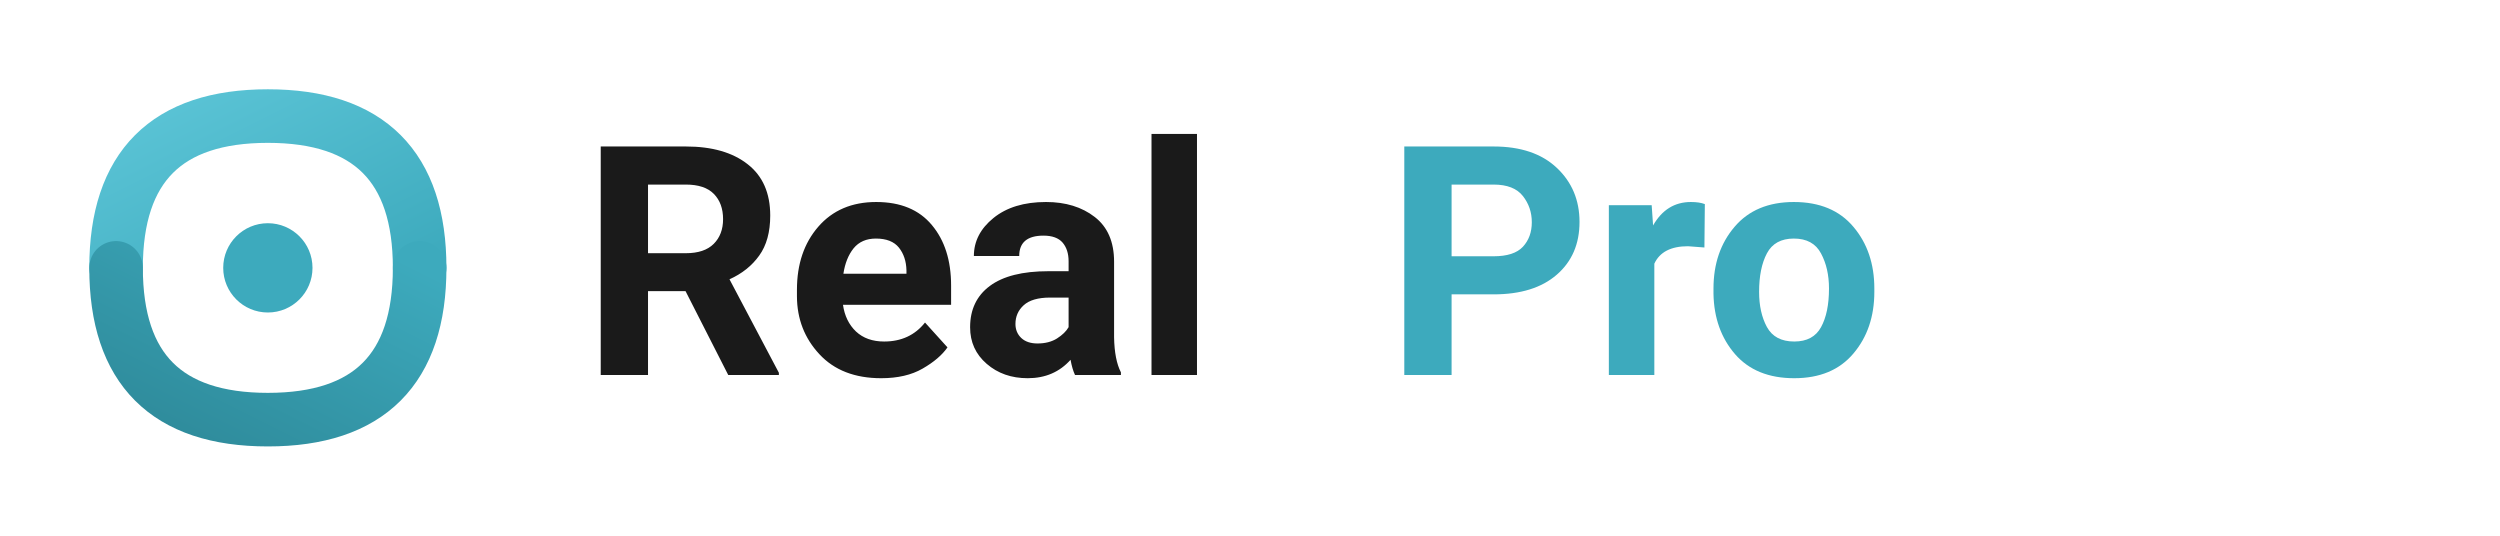
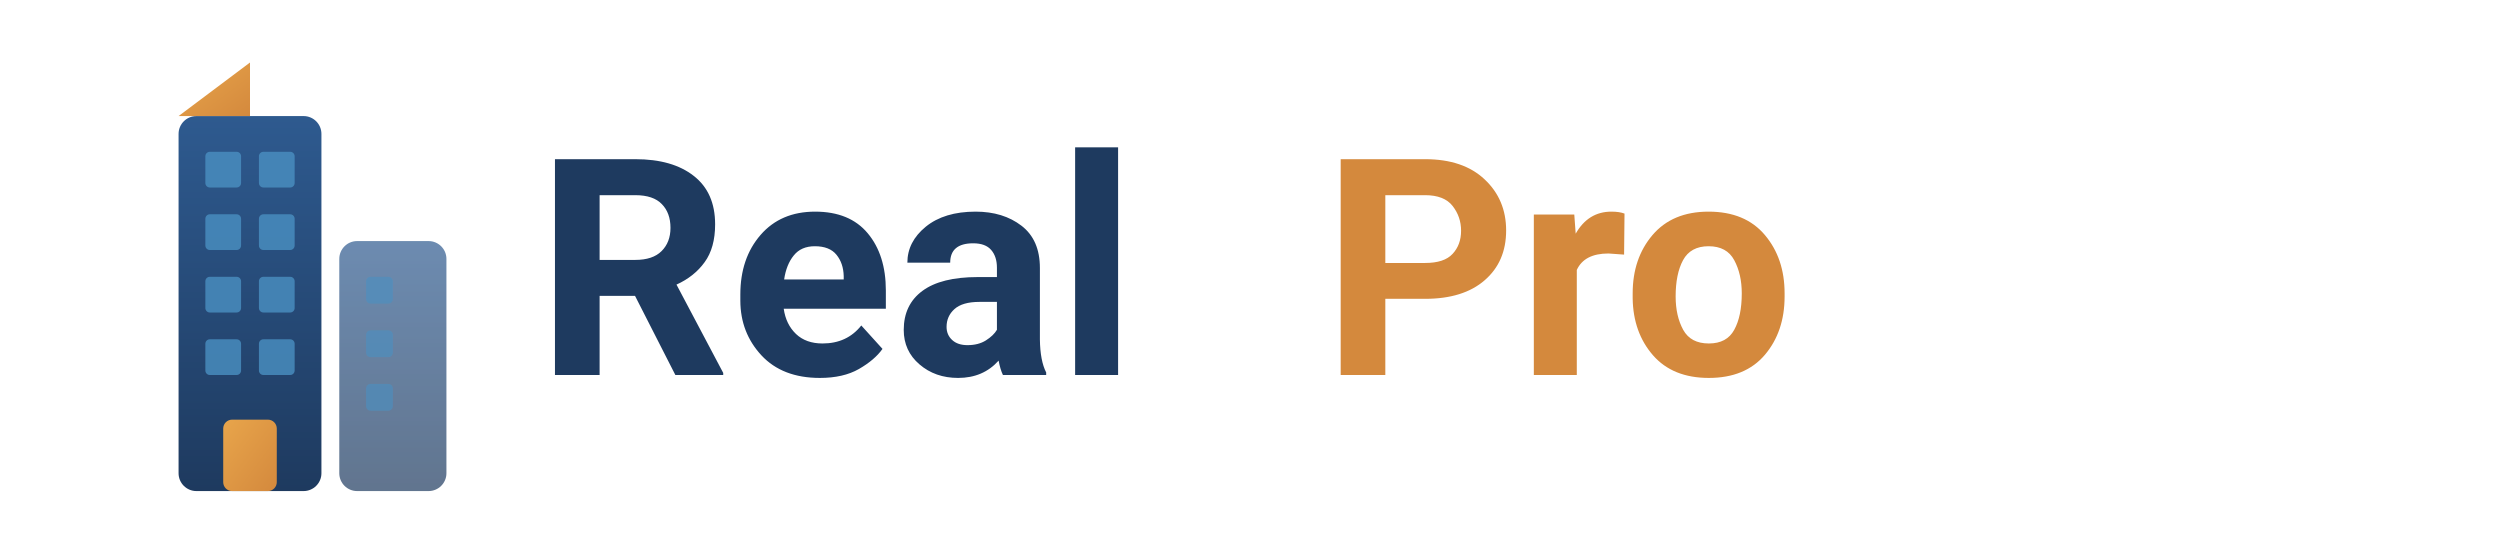
<svg xmlns="http://www.w3.org/2000/svg" viewBox="0 0 280 60" fill="none">
  <defs>
-     <linearGradient id="grad1" x1="0%" y1="0%" x2="100%" y2="100%">
-       <stop offset="0%" style="stop-color:#5BC4D6" />
-       <stop offset="100%" style="stop-color:#3DAABD" />
+     <linearGradient id="buildingGrad" x1="0%" y1="100%" x2="0%" y2="0%">
+       <stop offset="0%" style="stop-color:#1E3A5F" />
+       <stop offset="100%" style="stop-color:#2E5A8F" />
    </linearGradient>
-     <linearGradient id="grad2" x1="100%" y1="0%" x2="0%" y2="100%">
-       <stop offset="0%" style="stop-color:#3DAABD" />
-       <stop offset="100%" style="stop-color:#2E8A9A" />
+     <linearGradient id="accentGrad" x1="0%" y1="0%" x2="100%" y2="100%">
+       <stop offset="0%" style="stop-color:#E8A54B" />
+       <stop offset="100%" style="stop-color:#D4893D" />
    </linearGradient>
  </defs>
-   <g transform="translate(5, 5)">
-     <path d="M8 25 Q8 8 25 8 Q42 8 42 25" stroke="url(#grad1)" stroke-width="6" stroke-linecap="round" fill="none" />
-     <path d="M8 25 Q8 42 25 42 Q42 42 42 25" stroke="url(#grad2)" stroke-width="6" stroke-linecap="round" fill="none" />
-     <circle cx="25" cy="25" r="5" fill="#3DAABD" />
+   <g transform="translate(8, 5)">
+     <rect x="12" y="8" width="16" height="42" rx="2" fill="url(#buildingGrad)" />
+     <rect x="15" y="12" width="4" height="4" rx="0.5" fill="#4A90C2" opacity="0.8" />
+     <rect x="21" y="12" width="4" height="4" rx="0.5" fill="#4A90C2" opacity="0.8" />
+     <rect x="15" y="19" width="4" height="4" rx="0.5" fill="#4A90C2" opacity="0.8" />
+     <rect x="21" y="19" width="4" height="4" rx="0.5" fill="#4A90C2" opacity="0.8" />
+     <rect x="15" y="26" width="4" height="4" rx="0.5" fill="#4A90C2" opacity="0.8" />
+     <rect x="21" y="26" width="4" height="4" rx="0.5" fill="#4A90C2" opacity="0.8" />
+     <rect x="15" y="33" width="4" height="4" rx="0.5" fill="#4A90C2" opacity="0.8" />
+     <rect x="21" y="33" width="4" height="4" rx="0.5" fill="#4A90C2" opacity="0.8" />
+     <rect x="17" y="42" width="6" height="8" rx="1" fill="url(#accentGrad)" />
+     <rect x="30" y="22" width="12" height="28" rx="2" fill="url(#buildingGrad)" opacity="0.7" />
+     <rect x="33" y="26" width="3" height="3" rx="0.5" fill="#4A90C2" opacity="0.6" />
+     <rect x="33" y="32" width="3" height="3" rx="0.5" fill="#4A90C2" opacity="0.6" />
+     <rect x="33" y="38" width="3" height="3" rx="0.5" fill="#4A90C2" opacity="0.6" />
+     <polygon points="20,8 12,8 20,2" fill="url(#accentGrad)" />
  </g>
-   <text x="65" y="42" font-family="system-ui, -apple-system, 'Segoe UI', Roboto, sans-serif" font-size="36" font-weight="700" fill="#1A1A1A">Real</text>
-   <text x="155" y="42" font-family="system-ui, -apple-system, 'Segoe UI', Roboto, sans-serif" font-size="36" font-weight="700" fill="#3DAABD">Pro</text>
+   <text x="60" y="42" font-family="system-ui, -apple-system, 'Segoe UI', Roboto, sans-serif" font-size="34" font-weight="700" fill="#1E3A5F">Real</text>
+   <text x="148" y="42" font-family="system-ui, -apple-system, 'Segoe UI', Roboto, sans-serif" font-size="34" font-weight="700" fill="#D4893D">Pro</text>
</svg>
